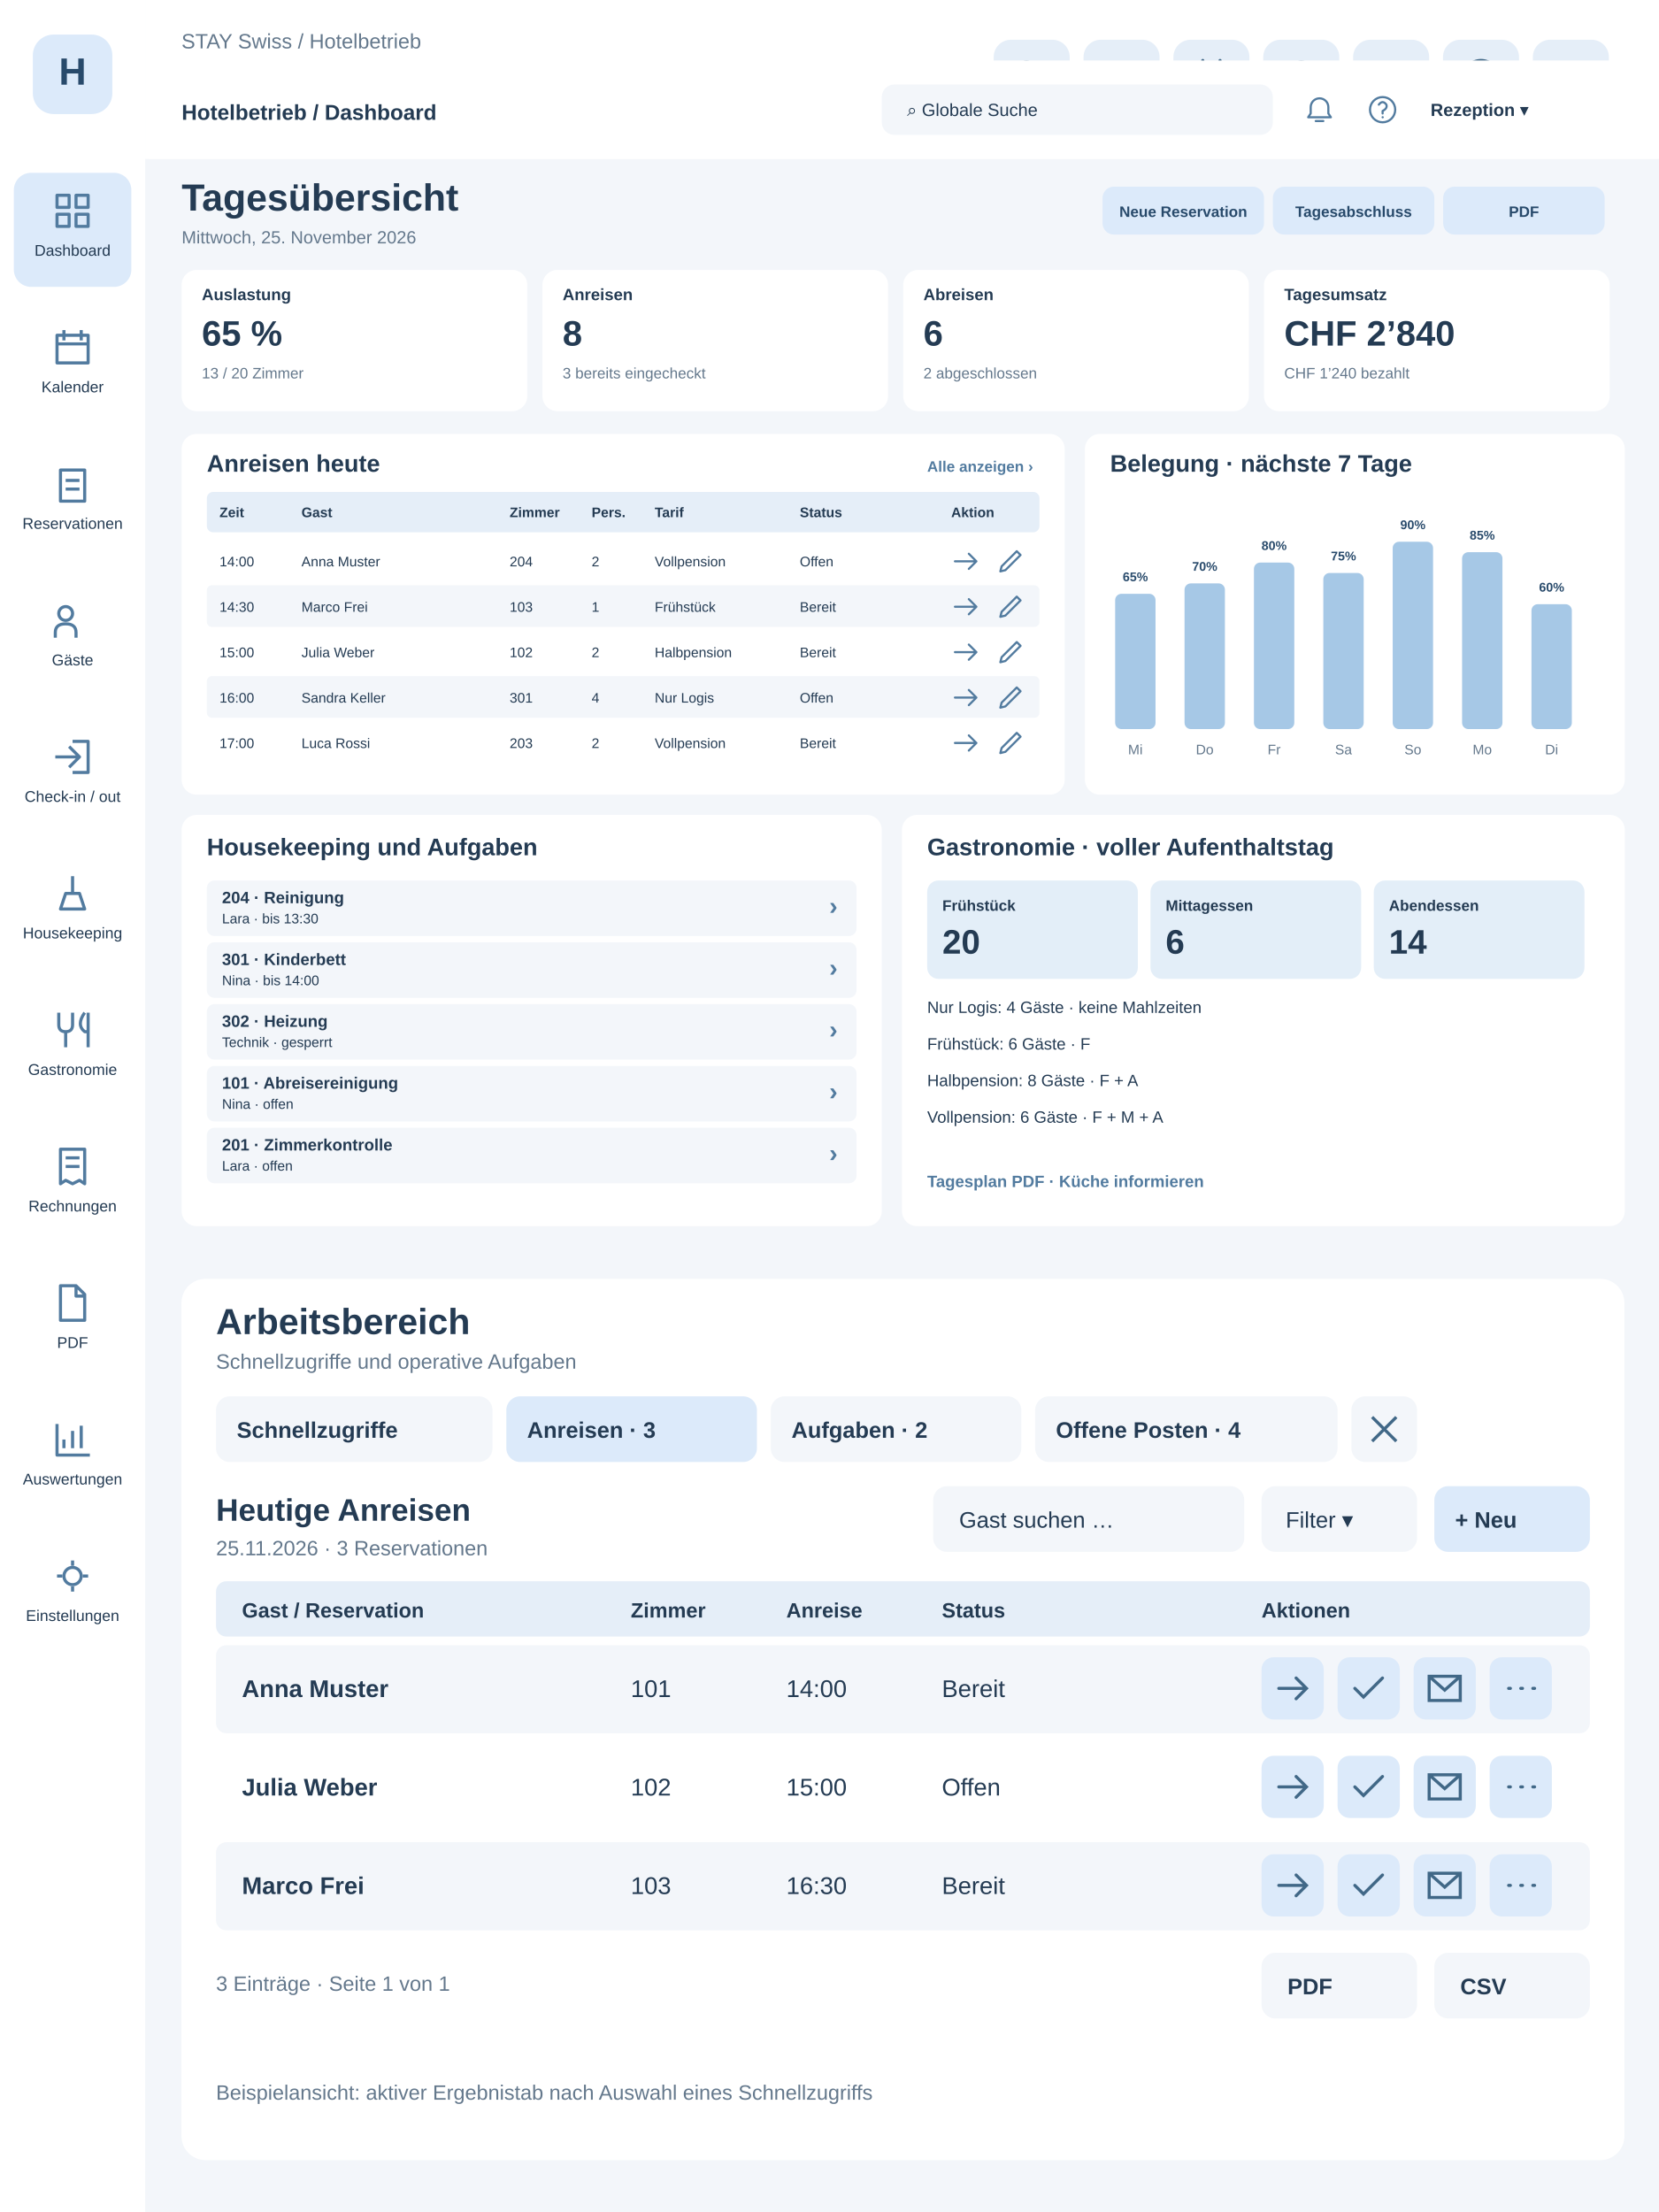
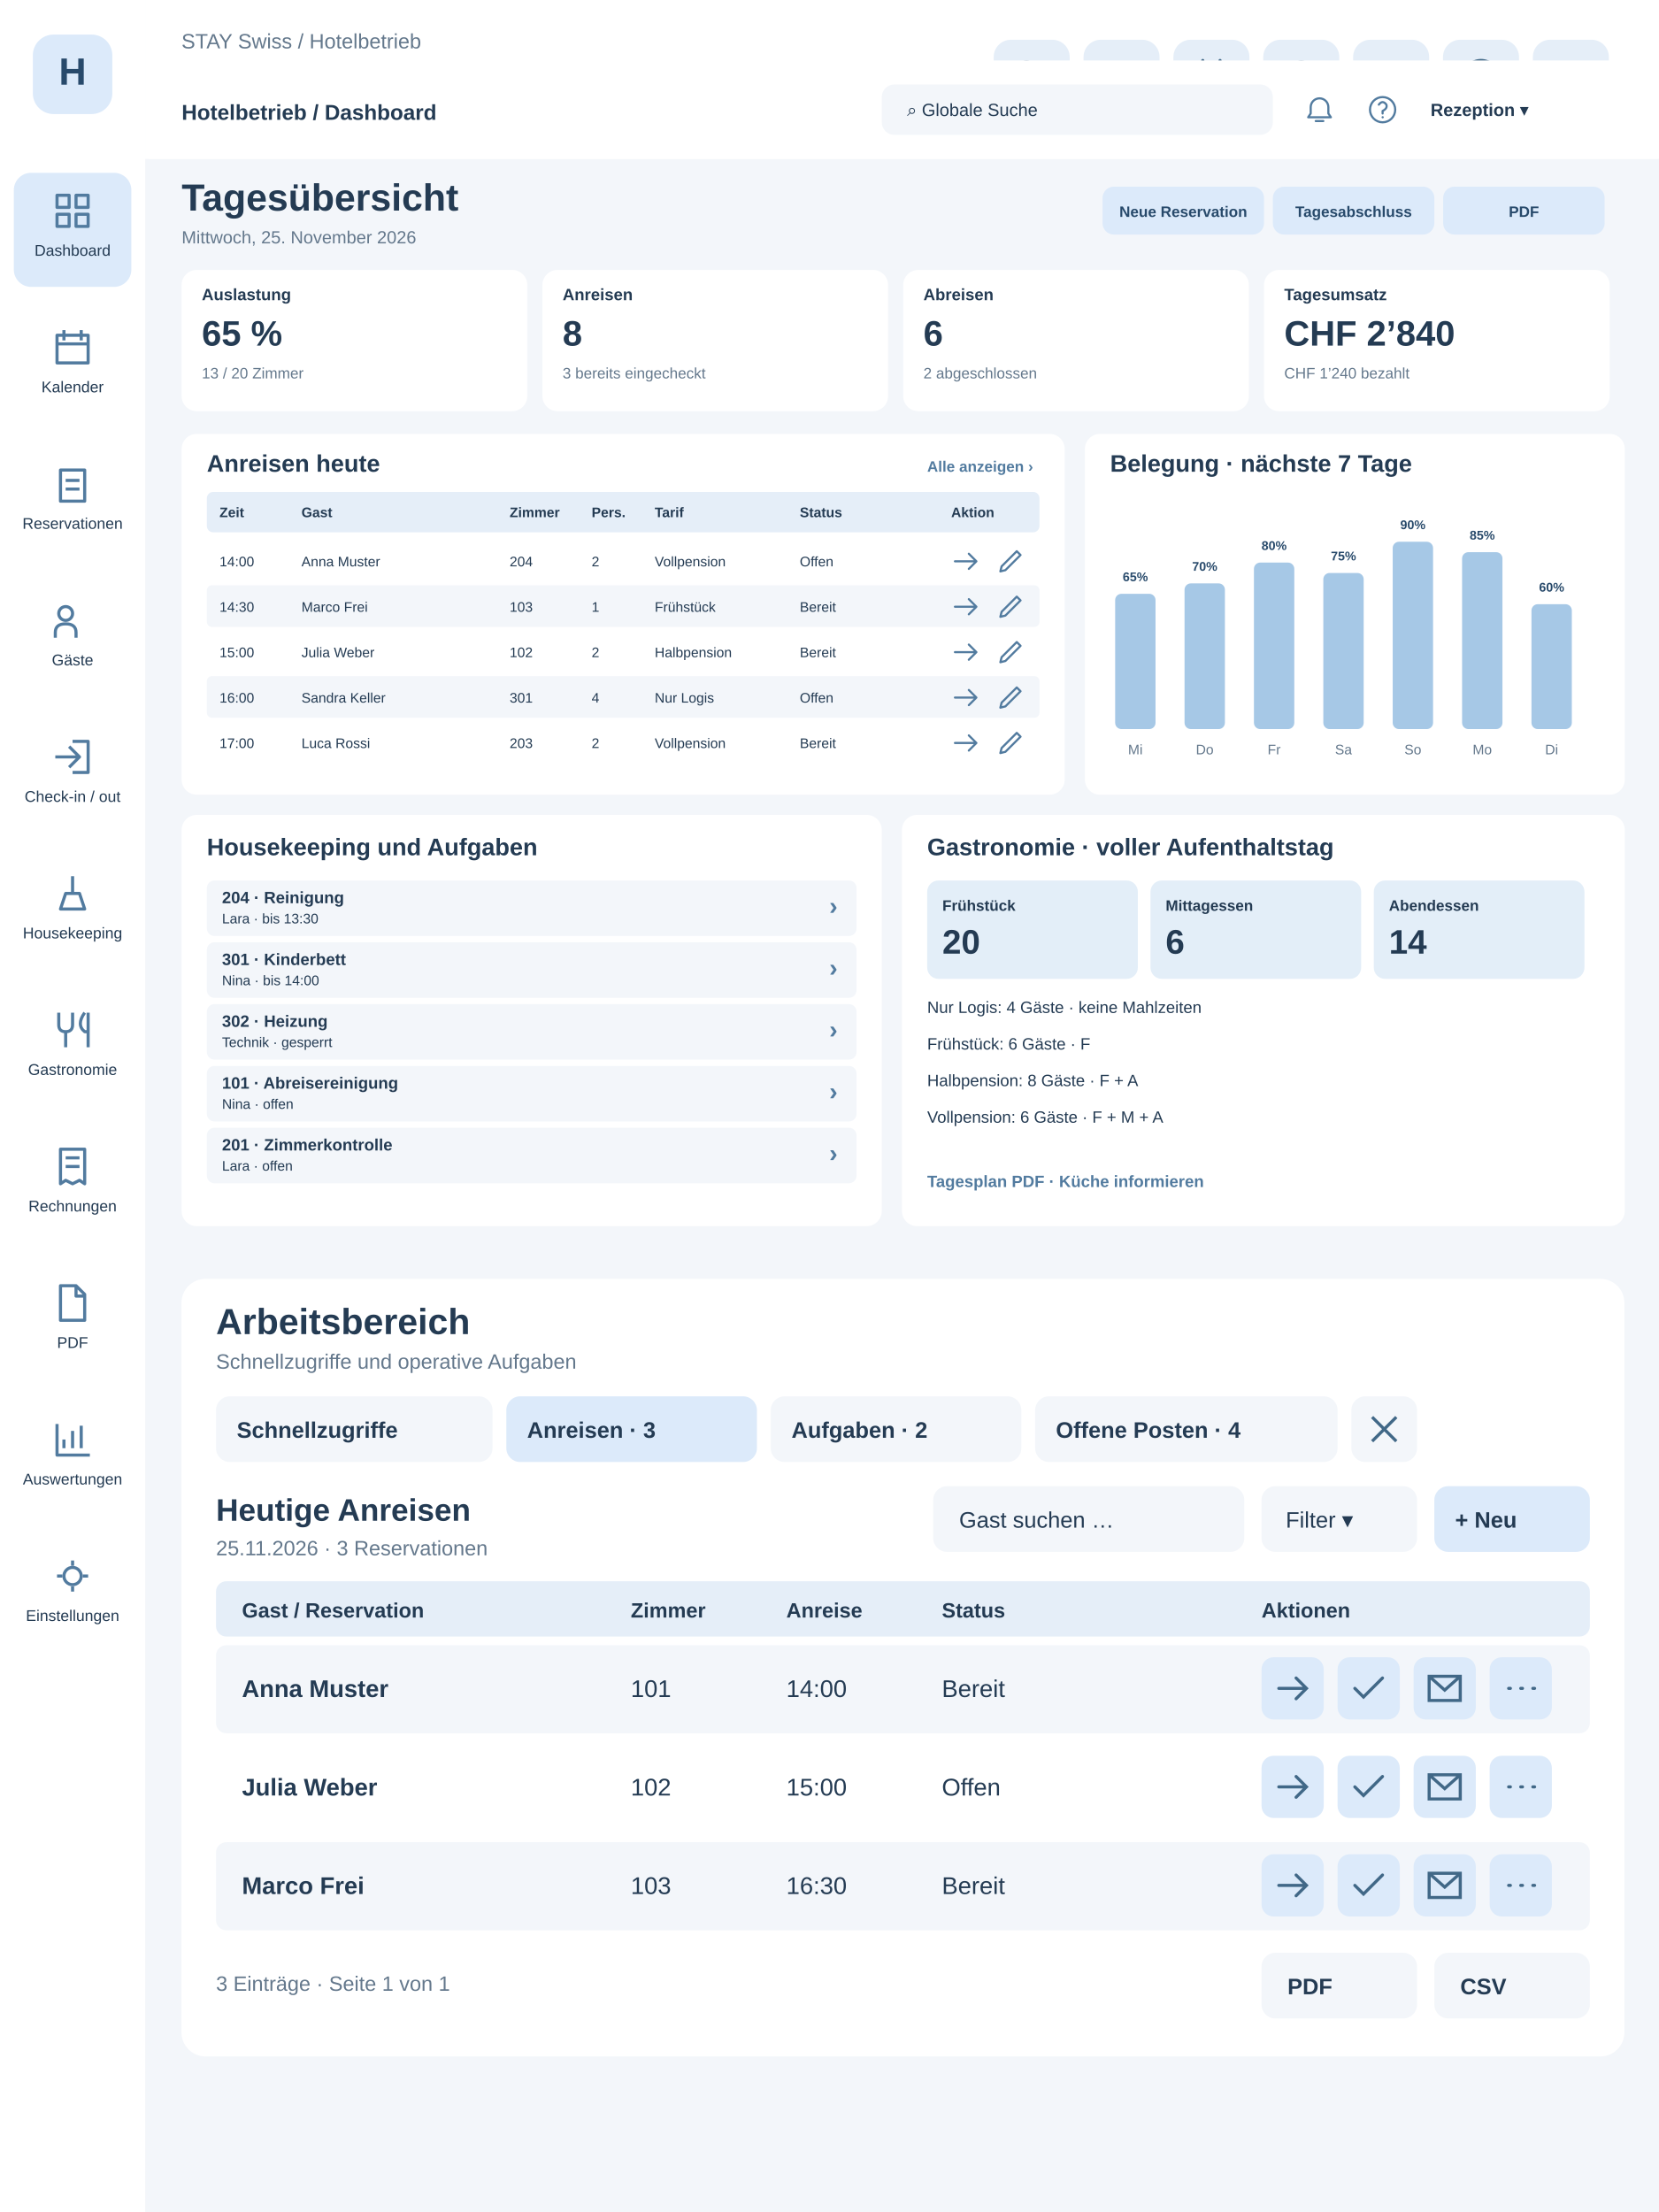
<svg xmlns="http://www.w3.org/2000/svg" width="960" height="1280" viewBox="0 0 960 1280">
  <style>.nav:hover rect,.quick:hover rect{fill:#c5dff4}</style>
  <rect width="960" height="1280" fill="#f3f6fa" />
  <rect width="84" height="1280" fill="#fff" />
  <rect x="19" y="20" width="46" height="46" rx="12" fill="#dceafa" />
  <text x="42" y="49" text-anchor="middle" font-family="Arial" font-weight="700" font-size="22" fill="#284a6b">H</text>
  <g class="nav" tabindex="0">
    <rect x="8" y="100" width="68" height="66" rx="10" fill="#dceafa" />
    <g transform="translate(30,110)" stroke="#527b9f" stroke-width="1.8" fill="none" stroke-linejoin="round">
      <path d="M3 3h7v7H3zM14 3h7v7h-7zM3 14h7v7H3zM14 14h7v7h-7z" />
    </g>
    <text x="42" y="148" text-anchor="middle" font-family="Arial" font-size="9" fill="#243b53">Dashboard</text>
  </g>
  <g class="nav" tabindex="0">
    <rect x="8" y="179" width="68" height="66" rx="10" fill="#fff" />
    <g transform="translate(30,189)" stroke="#527b9f" stroke-width="1.8" fill="none" stroke-linejoin="round">
      <path d="M3 5h18v16H3zM7 2v6M17 2v6M3 10h18" />
    </g>
    <text x="42" y="227" text-anchor="middle" font-family="Arial" font-size="9" fill="#243b53">Kalender</text>
  </g>
  <g class="nav" tabindex="0">
    <rect x="8" y="258" width="68" height="66" rx="10" fill="#fff" />
    <g transform="translate(30,268)" stroke="#527b9f" stroke-width="1.8" fill="none" stroke-linejoin="round">
      <path d="M5 4h14v18H5zM8 10h8M8 15h8" />
    </g>
    <text x="42" y="306" text-anchor="middle" font-family="Arial" font-size="9" fill="#243b53">Reservationen</text>
  </g>
  <g class="nav" tabindex="0">
    <rect x="8" y="337" width="68" height="66" rx="10" fill="#fff" />
    <g transform="translate(30,347)" stroke="#527b9f" stroke-width="1.8" fill="none" stroke-linejoin="round">
      <path d="M8 12a4 4 0 1 0 0-8a4 4 0 1 0 0 8M2 22v-3q0-5 6-5t6 5v3" />
    </g>
    <text x="42" y="385" text-anchor="middle" font-family="Arial" font-size="9" fill="#243b53">Gäste</text>
  </g>
  <g class="nav" tabindex="0">
    <rect x="8" y="416" width="68" height="66" rx="10" fill="#fff" />
    <g transform="translate(30,426)" stroke="#527b9f" stroke-width="1.8" fill="none" stroke-linejoin="round">
      <path d="M12 3h9v18h-9M2 12h14M10 6l6 6-6 6" />
    </g>
    <text x="42" y="464" text-anchor="middle" font-family="Arial" font-size="9" fill="#243b53">Check-in / out</text>
  </g>
  <g class="nav" tabindex="0">
    <rect x="8" y="495" width="68" height="66" rx="10" fill="#fff" />
    <g transform="translate(30,505)" stroke="#527b9f" stroke-width="1.8" fill="none" stroke-linejoin="round">
      <path d="M5 21h14l-3-9H8zM12 12V2" />
    </g>
    <text x="42" y="543" text-anchor="middle" font-family="Arial" font-size="9" fill="#243b53">Housekeeping</text>
  </g>
  <g class="nav" tabindex="0">
    <rect x="8" y="574" width="68" height="66" rx="10" fill="#fff" />
    <g transform="translate(30,584)" stroke="#527b9f" stroke-width="1.8" fill="none" stroke-linejoin="round">
      <path d="M4 2v7q0 4 4 4t4-4V2M8 13v9M19 2q-5 7 0 11h2M21 2v20" />
    </g>
    <text x="42" y="622" text-anchor="middle" font-family="Arial" font-size="9" fill="#243b53">Gastronomie</text>
  </g>
  <g class="nav" tabindex="0">
    <rect x="8" y="653" width="68" height="66" rx="10" fill="#fff" />
    <g transform="translate(30,663)" stroke="#527b9f" stroke-width="1.8" fill="none" stroke-linejoin="round">
      <path d="M5 2h14v20l-3-2-4 2-4-2-3 2zM8 7h8M8 12h8" />
    </g>
    <text x="42" y="701" text-anchor="middle" font-family="Arial" font-size="9" fill="#243b53">Rechnungen</text>
  </g>
  <g class="nav" tabindex="0">
    <rect x="8" y="732" width="68" height="66" rx="10" fill="#fff" />
    <g transform="translate(30,742)" stroke="#527b9f" stroke-width="1.8" fill="none" stroke-linejoin="round">
      <path d="M5 2h9l5 5v15H5zM14 2v6h5" />
    </g>
    <text x="42" y="780" text-anchor="middle" font-family="Arial" font-size="9" fill="#243b53">PDF</text>
  </g>
  <g class="nav" tabindex="0">
    <rect x="8" y="811" width="68" height="66" rx="10" fill="#fff" />
    <g transform="translate(30,821)" stroke="#527b9f" stroke-width="1.8" fill="none" stroke-linejoin="round">
      <path d="M3 3v18h19M7 17v-5M12 17V7M17 17V4" />
    </g>
    <text x="42" y="859" text-anchor="middle" font-family="Arial" font-size="9" fill="#243b53">Auswertungen</text>
  </g>
  <g class="nav" tabindex="0">
    <rect x="8" y="890" width="68" height="66" rx="10" fill="#fff" />
    <g transform="translate(30,900)" stroke="#527b9f" stroke-width="1.8" fill="none" stroke-linejoin="round">
      <path d="M12 3v3M12 18v3M3 12h3M18 12h3M12 7a5 5 0 1 0 0 10a5 5 0 1 0 0-10" />
    </g>
    <text x="42" y="938" text-anchor="middle" font-family="Arial" font-size="9" fill="#243b53">Einstellungen</text>
  </g>
  <rect x="84" width="876" height="92" fill="#fff" />
  <text x="105" y="28" font-family="Arial" font-size="12" fill="#64788c">STAY Swiss / Hotelbetrieb</text>
  <text x="105" y="58" font-family="Arial" font-size="23" font-weight="700" fill="#243b53">Dashboard</text>
  <g class="quick" tabindex="0">
    <rect x="575" y="23" width="44" height="44" rx="10" fill="#e5eef8" />
    <g transform="translate(585,33)" stroke="#416887" stroke-width="1.8" fill="none" stroke-linecap="round" stroke-linejoin="round">
      <path d="M14 14l6 6M15 9a6 6 0 1 0-12 0a6 6 0 1 0 12 0" />
    </g>
  </g>
  <g class="quick" tabindex="0">
    <rect x="627" y="23" width="44" height="44" rx="10" fill="#e5eef8" />
    <g transform="translate(637,33)" stroke="#416887" stroke-width="1.8" fill="none" stroke-linecap="round" stroke-linejoin="round">
      <path d="M12 5v14M5 12h14" />
    </g>
  </g>
  <g class="quick" tabindex="0">
    <rect x="679" y="23" width="44" height="44" rx="10" fill="#e5eef8" />
    <g transform="translate(689,33)" stroke="#416887" stroke-width="1.8" fill="none" stroke-linecap="round" stroke-linejoin="round">
      <path d="M3 5h18v16H3zM7 2v6M17 2v6M3 10h18" />
    </g>
  </g>
  <g class="quick" tabindex="0">
    <rect x="731" y="23" width="44" height="44" rx="10" fill="#e5eef8" />
    <g transform="translate(741,33)" stroke="#416887" stroke-width="1.8" fill="none" stroke-linecap="round" stroke-linejoin="round">
      <path d="M12 3a7 7 0 0 0-7 7v5l-2 3h18l-2-3v-5a7 7 0 0 0-7-7M9 21h6" />
    </g>
  </g>
  <g class="quick" tabindex="0">
    <rect x="783" y="23" width="44" height="44" rx="10" fill="#e5eef8" />
    <g transform="translate(793,33)" stroke="#416887" stroke-width="1.8" fill="none" stroke-linecap="round" stroke-linejoin="round">
      <path d="M4 4h16v16H4zM8 4v6h8V4" />
    </g>
  </g>
  <g class="quick" tabindex="0">
    <rect x="835" y="23" width="44" height="44" rx="10" fill="#e5eef8" />
    <g transform="translate(845,33)" stroke="#416887" stroke-width="1.8" fill="none" stroke-linecap="round" stroke-linejoin="round">
      <path d="M12 2a10 10 0 1 0 0 20a10 10 0 1 0 0-20M9 8q3-4 6 0q1 3-3 5v2M12 18h.1" />
    </g>
  </g>
  <g class="quick" tabindex="0">
    <rect x="887" y="23" width="44" height="44" rx="10" fill="#e5eef8" />
    <g transform="translate(897,33)" stroke="#416887" stroke-width="1.8" fill="none" stroke-linecap="round" stroke-linejoin="round">
      <path d="M8 12a4 4 0 1 0 0-8a4 4 0 1 0 0 8M2 22v-3q0-5 6-5t6 5v3" />
    </g>
  </g>
  <g transform="translate(-92,35) scale(.73)">
    <rect x="244" y="0" width="1196" height="78" fill="#fff" rx="0" />
    <text x="270" y="47" font-family="Arial,sans-serif" font-size="17" font-weight="700" fill="#243b53" text-anchor="start">Hotelbetrieb / Dashboard</text>
    <rect x="825" y="19" width="310" height="40" fill="#f3f6fa" rx="10" />
    <text x="845" y="44" font-family="Arial,sans-serif" font-size="14" font-weight="400" fill="#243b53" text-anchor="start">⌕  Globale Suche</text>
    <g transform="translate(1160,27)" fill="none" stroke="#527b9f" stroke-width="1.7" stroke-linecap="round" stroke-linejoin="round">
      <path d="M12 3a7 7 0 0 0-7 7v5l-2 3h18l-2-3v-5a7 7 0 0 0-7-7M9 21h6" />
    </g>
    <g transform="translate(1210,27)" fill="none" stroke="#527b9f" stroke-width="1.7" stroke-linecap="round" stroke-linejoin="round">
      <path d="M12 2a10 10 0 1 0 0 20a10 10 0 1 0 0-20M9 8q3-4 6 0q1 3-3 5v2M12 18h.1" />
    </g>
    <text x="1260" y="44" font-family="Arial,sans-serif" font-size="14" font-weight="700" fill="#243b53" text-anchor="start">Rezeption  ▾</text>
    <text x="270" y="119" font-family="Arial,sans-serif" font-size="30" font-weight="700" fill="#243b53" text-anchor="start">Tagesübersicht</text>
    <text x="270" y="145" font-family="Arial,sans-serif" font-size="14" font-weight="400" fill="#64788c" text-anchor="start">Mittwoch, 25. November 2026</text>
    <rect x="1000" y="100" width="128" height="38" fill="#dceafa" rx="9" />
    <text x="1064" y="124" font-family="Arial,sans-serif" font-size="12" font-weight="700" fill="#284a6b" text-anchor="middle">Neue Reservation</text>
    <rect x="1135" y="100" width="128" height="38" fill="#dceafa" rx="9" />
    <text x="1199" y="124" font-family="Arial,sans-serif" font-size="12" font-weight="700" fill="#284a6b" text-anchor="middle">Tagesabschluss</text>
    <rect x="1270" y="100" width="128" height="38" fill="#dceafa" rx="9" />
    <text x="1334" y="124" font-family="Arial,sans-serif" font-size="12" font-weight="700" fill="#284a6b" text-anchor="middle">PDF</text>
    <rect x="270" y="166" width="274" height="112" fill="#fff" rx="12" />
    <text x="286" y="190" font-family="Arial,sans-serif" font-size="13" font-weight="600" fill="#243b53" text-anchor="start">Auslastung</text>
    <text x="286" y="226" font-family="Arial,sans-serif" font-size="28" font-weight="700" fill="#243b53" text-anchor="start">65 %</text>
    <text x="286" y="252" font-family="Arial,sans-serif" font-size="12" font-weight="400" fill="#64788c" text-anchor="start">13 / 20 Zimmer</text>
    <rect x="556" y="166" width="274" height="112" fill="#fff" rx="12" />
    <text x="572" y="190" font-family="Arial,sans-serif" font-size="13" font-weight="600" fill="#243b53" text-anchor="start">Anreisen</text>
    <text x="572" y="226" font-family="Arial,sans-serif" font-size="28" font-weight="700" fill="#243b53" text-anchor="start">8</text>
    <text x="572" y="252" font-family="Arial,sans-serif" font-size="12" font-weight="400" fill="#64788c" text-anchor="start">3 bereits eingecheckt</text>
    <rect x="842" y="166" width="274" height="112" fill="#fff" rx="12" />
    <text x="858" y="190" font-family="Arial,sans-serif" font-size="13" font-weight="600" fill="#243b53" text-anchor="start">Abreisen</text>
    <text x="858" y="226" font-family="Arial,sans-serif" font-size="28" font-weight="700" fill="#243b53" text-anchor="start">6</text>
    <text x="858" y="252" font-family="Arial,sans-serif" font-size="12" font-weight="400" fill="#64788c" text-anchor="start">2 abgeschlossen</text>
    <rect x="1128" y="166" width="274" height="112" fill="#fff" rx="12" />
    <text x="1144" y="190" font-family="Arial,sans-serif" font-size="13" font-weight="600" fill="#243b53" text-anchor="start">Tagesumsatz</text>
    <text x="1144" y="226" font-family="Arial,sans-serif" font-size="28" font-weight="700" fill="#243b53" text-anchor="start">CHF 2’840</text>
    <text x="1144" y="252" font-family="Arial,sans-serif" font-size="12" font-weight="400" fill="#64788c" text-anchor="start">CHF 1’240 bezahlt</text>
    <rect x="270" y="296" width="700" height="286" fill="#fff" rx="12" />
    <text x="290" y="326" font-family="Arial,sans-serif" font-size="19" font-weight="700" fill="#243b53" text-anchor="start">Anreisen heute</text>
    <text x="945" y="326" font-family="Arial,sans-serif" font-size="12" font-weight="600" fill="#527b9f" text-anchor="end">Alle anzeigen ›</text>
    <rect x="290" y="342" width="660" height="32" fill="#e5eef8" rx="5" />
    <text x="300" y="362" font-family="Arial,sans-serif" font-size="11" font-weight="700" fill="#243b53" text-anchor="start">Zeit</text>
    <text x="365" y="362" font-family="Arial,sans-serif" font-size="11" font-weight="700" fill="#243b53" text-anchor="start">Gast</text>
    <text x="530" y="362" font-family="Arial,sans-serif" font-size="11" font-weight="700" fill="#243b53" text-anchor="start">Zimmer</text>
    <text x="595" y="362" font-family="Arial,sans-serif" font-size="11" font-weight="700" fill="#243b53" text-anchor="start">Pers.</text>
    <text x="645" y="362" font-family="Arial,sans-serif" font-size="11" font-weight="700" fill="#243b53" text-anchor="start">Tarif</text>
    <text x="760" y="362" font-family="Arial,sans-serif" font-size="11" font-weight="700" fill="#243b53" text-anchor="start">Status</text>
    <text x="880" y="362" font-family="Arial,sans-serif" font-size="11" font-weight="700" fill="#243b53" text-anchor="start">Aktion</text>
    <rect x="290" y="380" width="660" height="33" fill="#fff" rx="4" />
    <text x="300" y="401" font-family="Arial,sans-serif" font-size="11" font-weight="400" fill="#243b53" text-anchor="start">14:00</text>
    <text x="365" y="401" font-family="Arial,sans-serif" font-size="11" font-weight="400" fill="#243b53" text-anchor="start">Anna Muster</text>
    <text x="530" y="401" font-family="Arial,sans-serif" font-size="11" font-weight="400" fill="#243b53" text-anchor="start">204</text>
    <text x="595" y="401" font-family="Arial,sans-serif" font-size="11" font-weight="400" fill="#243b53" text-anchor="start">2</text>
    <text x="645" y="401" font-family="Arial,sans-serif" font-size="11" font-weight="400" fill="#243b53" text-anchor="start">Vollpension</text>
    <text x="760" y="401" font-family="Arial,sans-serif" font-size="11" font-weight="400" fill="#243b53" text-anchor="start">Offen</text>
    <g transform="translate(880,385)" fill="none" stroke="#527b9f" stroke-width="1.7" stroke-linecap="round" stroke-linejoin="round">
      <path d="M3 12h17M14 6l6 6-6 6" />
    </g>
    <g transform="translate(915,385)" fill="none" stroke="#527b9f" stroke-width="1.7" stroke-linecap="round" stroke-linejoin="round">
      <path d="M4 20l4-1 12-12-3-3L5 16z" />
    </g>
    <rect x="290" y="416" width="660" height="33" fill="#f3f6fa" rx="4" />
    <text x="300" y="437" font-family="Arial,sans-serif" font-size="11" font-weight="400" fill="#243b53" text-anchor="start">14:30</text>
    <text x="365" y="437" font-family="Arial,sans-serif" font-size="11" font-weight="400" fill="#243b53" text-anchor="start">Marco Frei</text>
    <text x="530" y="437" font-family="Arial,sans-serif" font-size="11" font-weight="400" fill="#243b53" text-anchor="start">103</text>
    <text x="595" y="437" font-family="Arial,sans-serif" font-size="11" font-weight="400" fill="#243b53" text-anchor="start">1</text>
    <text x="645" y="437" font-family="Arial,sans-serif" font-size="11" font-weight="400" fill="#243b53" text-anchor="start">Frühstück</text>
    <text x="760" y="437" font-family="Arial,sans-serif" font-size="11" font-weight="400" fill="#243b53" text-anchor="start">Bereit</text>
    <g transform="translate(880,421)" fill="none" stroke="#527b9f" stroke-width="1.7" stroke-linecap="round" stroke-linejoin="round">
      <path d="M3 12h17M14 6l6 6-6 6" />
    </g>
    <g transform="translate(915,421)" fill="none" stroke="#527b9f" stroke-width="1.7" stroke-linecap="round" stroke-linejoin="round">
      <path d="M4 20l4-1 12-12-3-3L5 16z" />
    </g>
    <rect x="290" y="452" width="660" height="33" fill="#fff" rx="4" />
    <text x="300" y="473" font-family="Arial,sans-serif" font-size="11" font-weight="400" fill="#243b53" text-anchor="start">15:00</text>
    <text x="365" y="473" font-family="Arial,sans-serif" font-size="11" font-weight="400" fill="#243b53" text-anchor="start">Julia Weber</text>
    <text x="530" y="473" font-family="Arial,sans-serif" font-size="11" font-weight="400" fill="#243b53" text-anchor="start">102</text>
    <text x="595" y="473" font-family="Arial,sans-serif" font-size="11" font-weight="400" fill="#243b53" text-anchor="start">2</text>
    <text x="645" y="473" font-family="Arial,sans-serif" font-size="11" font-weight="400" fill="#243b53" text-anchor="start">Halbpension</text>
    <text x="760" y="473" font-family="Arial,sans-serif" font-size="11" font-weight="400" fill="#243b53" text-anchor="start">Bereit</text>
    <g transform="translate(880,457)" fill="none" stroke="#527b9f" stroke-width="1.7" stroke-linecap="round" stroke-linejoin="round">
      <path d="M3 12h17M14 6l6 6-6 6" />
    </g>
    <g transform="translate(915,457)" fill="none" stroke="#527b9f" stroke-width="1.7" stroke-linecap="round" stroke-linejoin="round">
      <path d="M4 20l4-1 12-12-3-3L5 16z" />
    </g>
    <rect x="290" y="488" width="660" height="33" fill="#f3f6fa" rx="4" />
    <text x="300" y="509" font-family="Arial,sans-serif" font-size="11" font-weight="400" fill="#243b53" text-anchor="start">16:00</text>
    <text x="365" y="509" font-family="Arial,sans-serif" font-size="11" font-weight="400" fill="#243b53" text-anchor="start">Sandra Keller</text>
    <text x="530" y="509" font-family="Arial,sans-serif" font-size="11" font-weight="400" fill="#243b53" text-anchor="start">301</text>
    <text x="595" y="509" font-family="Arial,sans-serif" font-size="11" font-weight="400" fill="#243b53" text-anchor="start">4</text>
    <text x="645" y="509" font-family="Arial,sans-serif" font-size="11" font-weight="400" fill="#243b53" text-anchor="start">Nur Logis</text>
    <text x="760" y="509" font-family="Arial,sans-serif" font-size="11" font-weight="400" fill="#243b53" text-anchor="start">Offen</text>
    <g transform="translate(880,493)" fill="none" stroke="#527b9f" stroke-width="1.7" stroke-linecap="round" stroke-linejoin="round">
      <path d="M3 12h17M14 6l6 6-6 6" />
    </g>
    <g transform="translate(915,493)" fill="none" stroke="#527b9f" stroke-width="1.7" stroke-linecap="round" stroke-linejoin="round">
      <path d="M4 20l4-1 12-12-3-3L5 16z" />
    </g>
    <rect x="290" y="524" width="660" height="33" fill="#fff" rx="4" />
    <text x="300" y="545" font-family="Arial,sans-serif" font-size="11" font-weight="400" fill="#243b53" text-anchor="start">17:00</text>
    <text x="365" y="545" font-family="Arial,sans-serif" font-size="11" font-weight="400" fill="#243b53" text-anchor="start">Luca Rossi</text>
    <text x="530" y="545" font-family="Arial,sans-serif" font-size="11" font-weight="400" fill="#243b53" text-anchor="start">203</text>
    <text x="595" y="545" font-family="Arial,sans-serif" font-size="11" font-weight="400" fill="#243b53" text-anchor="start">2</text>
    <text x="645" y="545" font-family="Arial,sans-serif" font-size="11" font-weight="400" fill="#243b53" text-anchor="start">Vollpension</text>
    <text x="760" y="545" font-family="Arial,sans-serif" font-size="11" font-weight="400" fill="#243b53" text-anchor="start">Bereit</text>
    <g transform="translate(880,529)" fill="none" stroke="#527b9f" stroke-width="1.7" stroke-linecap="round" stroke-linejoin="round">
      <path d="M3 12h17M14 6l6 6-6 6" />
    </g>
    <g transform="translate(915,529)" fill="none" stroke="#527b9f" stroke-width="1.7" stroke-linecap="round" stroke-linejoin="round">
      <path d="M4 20l4-1 12-12-3-3L5 16z" />
    </g>
    <rect x="986" y="296" width="428" height="286" fill="#fff" rx="12" />
    <text x="1006" y="326" font-family="Arial,sans-serif" font-size="19" font-weight="700" fill="#243b53" text-anchor="start">Belegung · nächste 7 Tage</text>
    <rect x="1010" y="422.75" width="32" height="107.25" fill="#a6c8e6" rx="5" />
    <text x="1026" y="412.75" font-family="Arial,sans-serif" font-size="10" font-weight="600" fill="#284a6b" text-anchor="middle">65%</text>
    <text x="1026" y="550" font-family="Arial,sans-serif" font-size="11" font-weight="400" fill="#64788c" text-anchor="middle">Mi</text>
    <rect x="1065" y="414.5" width="32" height="115.5" fill="#a6c8e6" rx="5" />
    <text x="1081" y="404.5" font-family="Arial,sans-serif" font-size="10" font-weight="600" fill="#284a6b" text-anchor="middle">70%</text>
    <text x="1081" y="550" font-family="Arial,sans-serif" font-size="11" font-weight="400" fill="#64788c" text-anchor="middle">Do</text>
    <rect x="1120" y="398" width="32" height="132" fill="#a6c8e6" rx="5" />
    <text x="1136" y="388" font-family="Arial,sans-serif" font-size="10" font-weight="600" fill="#284a6b" text-anchor="middle">80%</text>
    <text x="1136" y="550" font-family="Arial,sans-serif" font-size="11" font-weight="400" fill="#64788c" text-anchor="middle">Fr</text>
    <rect x="1175" y="406.25" width="32" height="123.75" fill="#a6c8e6" rx="5" />
    <text x="1191" y="396.25" font-family="Arial,sans-serif" font-size="10" font-weight="600" fill="#284a6b" text-anchor="middle">75%</text>
    <text x="1191" y="550" font-family="Arial,sans-serif" font-size="11" font-weight="400" fill="#64788c" text-anchor="middle">Sa</text>
    <rect x="1230" y="381.5" width="32" height="148.5" fill="#a6c8e6" rx="5" />
    <text x="1246" y="371.5" font-family="Arial,sans-serif" font-size="10" font-weight="600" fill="#284a6b" text-anchor="middle">90%</text>
    <text x="1246" y="550" font-family="Arial,sans-serif" font-size="11" font-weight="400" fill="#64788c" text-anchor="middle">So</text>
    <rect x="1285" y="389.75" width="32" height="140.25" fill="#a6c8e6" rx="5" />
    <text x="1301" y="379.75" font-family="Arial,sans-serif" font-size="10" font-weight="600" fill="#284a6b" text-anchor="middle">85%</text>
    <text x="1301" y="550" font-family="Arial,sans-serif" font-size="11" font-weight="400" fill="#64788c" text-anchor="middle">Mo</text>
    <rect x="1340" y="431" width="32" height="99" fill="#a6c8e6" rx="5" />
    <text x="1356" y="421" font-family="Arial,sans-serif" font-size="10" font-weight="600" fill="#284a6b" text-anchor="middle">60%</text>
    <text x="1356" y="550" font-family="Arial,sans-serif" font-size="11" font-weight="400" fill="#64788c" text-anchor="middle">Di</text>
    <rect x="270" y="598" width="555" height="326" fill="#fff" rx="12" />
    <text x="290" y="630" font-family="Arial,sans-serif" font-size="19" font-weight="700" fill="#243b53" text-anchor="start">Housekeeping und Aufgaben</text>
    <rect x="290" y="650" width="515" height="44" fill="#f3f6fa" rx="6" />
    <text x="302" y="668" font-family="Arial,sans-serif" font-size="13" font-weight="700" fill="#243b53" text-anchor="start">204 · Reinigung</text>
    <text x="302" y="684" font-family="Arial,sans-serif" font-size="11" font-weight="400" fill="#243b53" text-anchor="start">Lara · bis 13:30</text>
    <text x="790" y="677" font-family="Arial,sans-serif" font-size="20" font-weight="600" fill="#527b9f" text-anchor="end">›</text>
    <rect x="290" y="699" width="515" height="44" fill="#f3f6fa" rx="6" />
    <text x="302" y="717" font-family="Arial,sans-serif" font-size="13" font-weight="700" fill="#243b53" text-anchor="start">301 · Kinderbett</text>
    <text x="302" y="733" font-family="Arial,sans-serif" font-size="11" font-weight="400" fill="#243b53" text-anchor="start">Nina · bis 14:00</text>
    <text x="790" y="726" font-family="Arial,sans-serif" font-size="20" font-weight="600" fill="#527b9f" text-anchor="end">›</text>
    <rect x="290" y="748" width="515" height="44" fill="#f3f6fa" rx="6" />
    <text x="302" y="766" font-family="Arial,sans-serif" font-size="13" font-weight="700" fill="#243b53" text-anchor="start">302 · Heizung</text>
    <text x="302" y="782" font-family="Arial,sans-serif" font-size="11" font-weight="400" fill="#243b53" text-anchor="start">Technik · gesperrt</text>
    <text x="790" y="775" font-family="Arial,sans-serif" font-size="20" font-weight="600" fill="#527b9f" text-anchor="end">›</text>
    <rect x="290" y="797" width="515" height="44" fill="#f3f6fa" rx="6" />
    <text x="302" y="815" font-family="Arial,sans-serif" font-size="13" font-weight="700" fill="#243b53" text-anchor="start">101 · Abreisereinigung</text>
    <text x="302" y="831" font-family="Arial,sans-serif" font-size="11" font-weight="400" fill="#243b53" text-anchor="start">Nina · offen</text>
    <text x="790" y="824" font-family="Arial,sans-serif" font-size="20" font-weight="600" fill="#527b9f" text-anchor="end">›</text>
    <rect x="290" y="846" width="515" height="44" fill="#f3f6fa" rx="6" />
    <text x="302" y="864" font-family="Arial,sans-serif" font-size="13" font-weight="700" fill="#243b53" text-anchor="start">201 · Zimmerkontrolle</text>
    <text x="302" y="880" font-family="Arial,sans-serif" font-size="11" font-weight="400" fill="#243b53" text-anchor="start">Lara · offen</text>
    <text x="790" y="873" font-family="Arial,sans-serif" font-size="20" font-weight="600" fill="#527b9f" text-anchor="end">›</text>
    <rect x="841" y="598" width="573" height="326" fill="#fff" rx="12" />
    <text x="861" y="630" font-family="Arial,sans-serif" font-size="19" font-weight="700" fill="#243b53" text-anchor="start">Gastronomie · voller Aufenthaltstag</text>
    <rect x="861" y="650" width="167" height="78" fill="#e3eef8" rx="9" />
    <text x="873" y="674" font-family="Arial,sans-serif" font-size="12" font-weight="600" fill="#243b53" text-anchor="start">Frühstück</text>
    <text x="873" y="708" font-family="Arial,sans-serif" font-size="27" font-weight="700" fill="#243b53" text-anchor="start">20</text>
    <rect x="1038" y="650" width="167" height="78" fill="#e3eef8" rx="9" />
    <text x="1050" y="674" font-family="Arial,sans-serif" font-size="12" font-weight="600" fill="#243b53" text-anchor="start">Mittagessen</text>
    <text x="1050" y="708" font-family="Arial,sans-serif" font-size="27" font-weight="700" fill="#243b53" text-anchor="start">6</text>
    <rect x="1215" y="650" width="167" height="78" fill="#e3eef8" rx="9" />
    <text x="1227" y="674" font-family="Arial,sans-serif" font-size="12" font-weight="600" fill="#243b53" text-anchor="start">Abendessen</text>
    <text x="1227" y="708" font-family="Arial,sans-serif" font-size="27" font-weight="700" fill="#243b53" text-anchor="start">14</text>
    <text x="861" y="755" font-family="Arial,sans-serif" font-size="13" font-weight="400" fill="#243b53" text-anchor="start">Nur Logis: 4 Gäste · keine Mahlzeiten</text>
    <text x="861" y="784" font-family="Arial,sans-serif" font-size="13" font-weight="400" fill="#243b53" text-anchor="start">Frühstück: 6 Gäste · F</text>
    <text x="861" y="813" font-family="Arial,sans-serif" font-size="13" font-weight="400" fill="#243b53" text-anchor="start">Halbpension: 8 Gäste · F + A</text>
    <text x="861" y="842" font-family="Arial,sans-serif" font-size="13" font-weight="400" fill="#243b53" text-anchor="start">Vollpension: 6 Gäste · F + M + A</text>
    <text x="861" y="893" font-family="Arial,sans-serif" font-size="13" font-weight="700" fill="#527b9f" text-anchor="start">Tagesplan PDF   ·   Küche informieren</text>
  </g>
-   <rect x="105" y="740" width="835" height="510" rx="14" fill="#fff" />
+   <rect x="105" y="740" width="835" height="450" rx="14" fill="#fff" />
  <text x="125" y="772" font-family="Arial" font-size="21" font-weight="700" fill="#243b53">Arbeitsbereich</text>
  <text x="125" y="792" font-family="Arial" font-size="12" font-weight="400" fill="#64788c">Schnellzugriffe und operative Aufgaben</text>
  <g tabindex="0">
    <rect x="125" y="808" width="160" height="38" rx="8" fill="#f3f6fa" />
    <text x="137" y="832" font-family="Arial" font-size="13" font-weight="700" fill="#243b53">Schnellzugriffe</text>
  </g>
  <g tabindex="0">
    <rect x="293" y="808" width="145" height="38" rx="8" fill="#dceafa" />
    <text x="305" y="832" font-family="Arial" font-size="13" font-weight="700" fill="#243b53">Anreisen · 3</text>
  </g>
  <g tabindex="0">
    <rect x="446" y="808" width="145" height="38" rx="8" fill="#f3f6fa" />
    <text x="458" y="832" font-family="Arial" font-size="13" font-weight="700" fill="#243b53">Aufgaben · 2</text>
  </g>
  <g tabindex="0">
    <rect x="599" y="808" width="175" height="38" rx="8" fill="#f3f6fa" />
    <text x="611" y="832" font-family="Arial" font-size="13" font-weight="700" fill="#243b53">Offene Posten · 4</text>
  </g>
  <g>
    <rect x="782" y="808" width="38" height="38" rx="8" fill="#f3f6fa" />
    <path d="M794 820l14 14m0-14l-14 14" stroke="#416887" stroke-width="1.8" />
  </g>
  <text x="125" y="880" font-family="Arial" font-size="18" font-weight="700" fill="#243b53">Heutige Anreisen</text>
  <text x="125" y="900" font-family="Arial" font-size="12" font-weight="400" fill="#64788c">25.11.2026 · 3 Reservationen</text>
  <rect x="540" y="860" width="180" height="38" rx="8" fill="#f3f6fa" />
  <text x="555" y="884" font-family="Arial" font-size="13" font-weight="400" fill="#243b53">Gast suchen …</text>
  <rect x="730" y="860" width="90" height="38" rx="8" fill="#f3f6fa" />
  <text x="744" y="884" font-family="Arial" font-size="13" font-weight="400" fill="#243b53">Filter ▾</text>
  <rect x="830" y="860" width="90" height="38" rx="8" fill="#dceafa" />
  <text x="842" y="884" font-family="Arial" font-size="13" font-weight="700" fill="#243b53">+ Neu</text>
  <rect x="125" y="915" width="795" height="32" rx="6" fill="#e5eef8" />
  <text x="140" y="936" font-family="Arial" font-size="12" font-weight="700" fill="#243b53">Gast / Reservation</text>
  <text x="365" y="936" font-family="Arial" font-size="12" font-weight="700" fill="#243b53">Zimmer</text>
  <text x="455" y="936" font-family="Arial" font-size="12" font-weight="700" fill="#243b53">Anreise</text>
  <text x="545" y="936" font-family="Arial" font-size="12" font-weight="700" fill="#243b53">Status</text>
  <text x="730" y="936" font-family="Arial" font-size="12" font-weight="700" fill="#243b53">Aktionen</text>
  <rect x="125" y="952" width="795" height="51" rx="6" fill="#f3f6fa" />
  <text x="140" y="982" font-family="Arial" font-size="14" font-weight="700" fill="#243b53">Anna Muster</text>
  <text x="365" y="982" font-family="Arial" font-size="14" font-weight="400" fill="#243b53">101</text>
  <text x="455" y="982" font-family="Arial" font-size="14" font-weight="400" fill="#243b53">14:00</text>
  <text x="545" y="982" font-family="Arial" font-size="14" font-weight="400" fill="#243b53">Bereit</text>
  <g tabindex="0">
    <rect x="730" y="959" width="36" height="36" rx="7" fill="#dceafa" />
    <g transform="translate(736,965)" stroke="#416887" stroke-width="1.8" stroke-linecap="round" fill="none">
      <path d="M4 12h16M14 6l6 6-6 6" />
    </g>
  </g>
  <g tabindex="0">
    <rect x="774" y="959" width="36" height="36" rx="7" fill="#dceafa" />
    <g transform="translate(780,965)" stroke="#416887" stroke-width="1.8" stroke-linecap="round" fill="none">
      <path d="M4 12l5 5L20 6" />
    </g>
  </g>
  <g tabindex="0">
    <rect x="818" y="959" width="36" height="36" rx="7" fill="#dceafa" />
    <g transform="translate(824,965)" stroke="#416887" stroke-width="1.8" stroke-linecap="round" fill="none">
      <path d="M3 5h18v14H3zM3 5l9 8 9-8" />
    </g>
  </g>
  <g tabindex="0">
    <rect x="862" y="959" width="36" height="36" rx="7" fill="#dceafa" />
    <g transform="translate(868,965)" stroke="#416887" stroke-width="1.8" stroke-linecap="round" fill="none">
      <path d="M5 12h1M12 12h1M19 12h1" />
    </g>
  </g>
  <rect x="125" y="1009" width="795" height="51" rx="6" fill="#fff" />
  <text x="140" y="1039" font-family="Arial" font-size="14" font-weight="700" fill="#243b53">Julia Weber</text>
  <text x="365" y="1039" font-family="Arial" font-size="14" font-weight="400" fill="#243b53">102</text>
  <text x="455" y="1039" font-family="Arial" font-size="14" font-weight="400" fill="#243b53">15:00</text>
  <text x="545" y="1039" font-family="Arial" font-size="14" font-weight="400" fill="#243b53">Offen</text>
  <g tabindex="0">
    <rect x="730" y="1016" width="36" height="36" rx="7" fill="#dceafa" />
    <g transform="translate(736,1022)" stroke="#416887" stroke-width="1.8" stroke-linecap="round" fill="none">
      <path d="M4 12h16M14 6l6 6-6 6" />
    </g>
  </g>
  <g tabindex="0">
    <rect x="774" y="1016" width="36" height="36" rx="7" fill="#dceafa" />
    <g transform="translate(780,1022)" stroke="#416887" stroke-width="1.8" stroke-linecap="round" fill="none">
      <path d="M4 12l5 5L20 6" />
    </g>
  </g>
  <g tabindex="0">
    <rect x="818" y="1016" width="36" height="36" rx="7" fill="#dceafa" />
    <g transform="translate(824,1022)" stroke="#416887" stroke-width="1.8" stroke-linecap="round" fill="none">
      <path d="M3 5h18v14H3zM3 5l9 8 9-8" />
    </g>
  </g>
  <g tabindex="0">
    <rect x="862" y="1016" width="36" height="36" rx="7" fill="#dceafa" />
    <g transform="translate(868,1022)" stroke="#416887" stroke-width="1.8" stroke-linecap="round" fill="none">
      <path d="M5 12h1M12 12h1M19 12h1" />
    </g>
  </g>
  <rect x="125" y="1066" width="795" height="51" rx="6" fill="#f3f6fa" />
  <text x="140" y="1096" font-family="Arial" font-size="14" font-weight="700" fill="#243b53">Marco Frei</text>
  <text x="365" y="1096" font-family="Arial" font-size="14" font-weight="400" fill="#243b53">103</text>
  <text x="455" y="1096" font-family="Arial" font-size="14" font-weight="400" fill="#243b53">16:30</text>
  <text x="545" y="1096" font-family="Arial" font-size="14" font-weight="400" fill="#243b53">Bereit</text>
  <g tabindex="0">
    <rect x="730" y="1073" width="36" height="36" rx="7" fill="#dceafa" />
    <g transform="translate(736,1079)" stroke="#416887" stroke-width="1.8" stroke-linecap="round" fill="none">
      <path d="M4 12h16M14 6l6 6-6 6" />
    </g>
  </g>
  <g tabindex="0">
    <rect x="774" y="1073" width="36" height="36" rx="7" fill="#dceafa" />
    <g transform="translate(780,1079)" stroke="#416887" stroke-width="1.8" stroke-linecap="round" fill="none">
      <path d="M4 12l5 5L20 6" />
    </g>
  </g>
  <g tabindex="0">
    <rect x="818" y="1073" width="36" height="36" rx="7" fill="#dceafa" />
    <g transform="translate(824,1079)" stroke="#416887" stroke-width="1.8" stroke-linecap="round" fill="none">
      <path d="M3 5h18v14H3zM3 5l9 8 9-8" />
    </g>
  </g>
  <g tabindex="0">
    <rect x="862" y="1073" width="36" height="36" rx="7" fill="#dceafa" />
    <g transform="translate(868,1079)" stroke="#416887" stroke-width="1.8" stroke-linecap="round" fill="none">
      <path d="M5 12h1M12 12h1M19 12h1" />
    </g>
  </g>
  <text x="125" y="1152" font-family="Arial" font-size="12" font-weight="400" fill="#64788c">3 Einträge · Seite 1 von 1</text>
  <rect x="730" y="1130" width="90" height="38" rx="8" fill="#f3f6fa" />
  <text x="745" y="1154" font-family="Arial" font-size="13" font-weight="700" fill="#243b53">PDF</text>
  <rect x="830" y="1130" width="90" height="38" rx="8" fill="#f3f6fa" />
  <text x="845" y="1154" font-family="Arial" font-size="13" font-weight="700" fill="#243b53">CSV</text>
-   <text x="125" y="1215" font-family="Arial" font-size="12" font-weight="400" fill="#64788c">Beispielansicht: aktiver Ergebnistab nach Auswahl eines Schnellzugriffs</text>
</svg>
